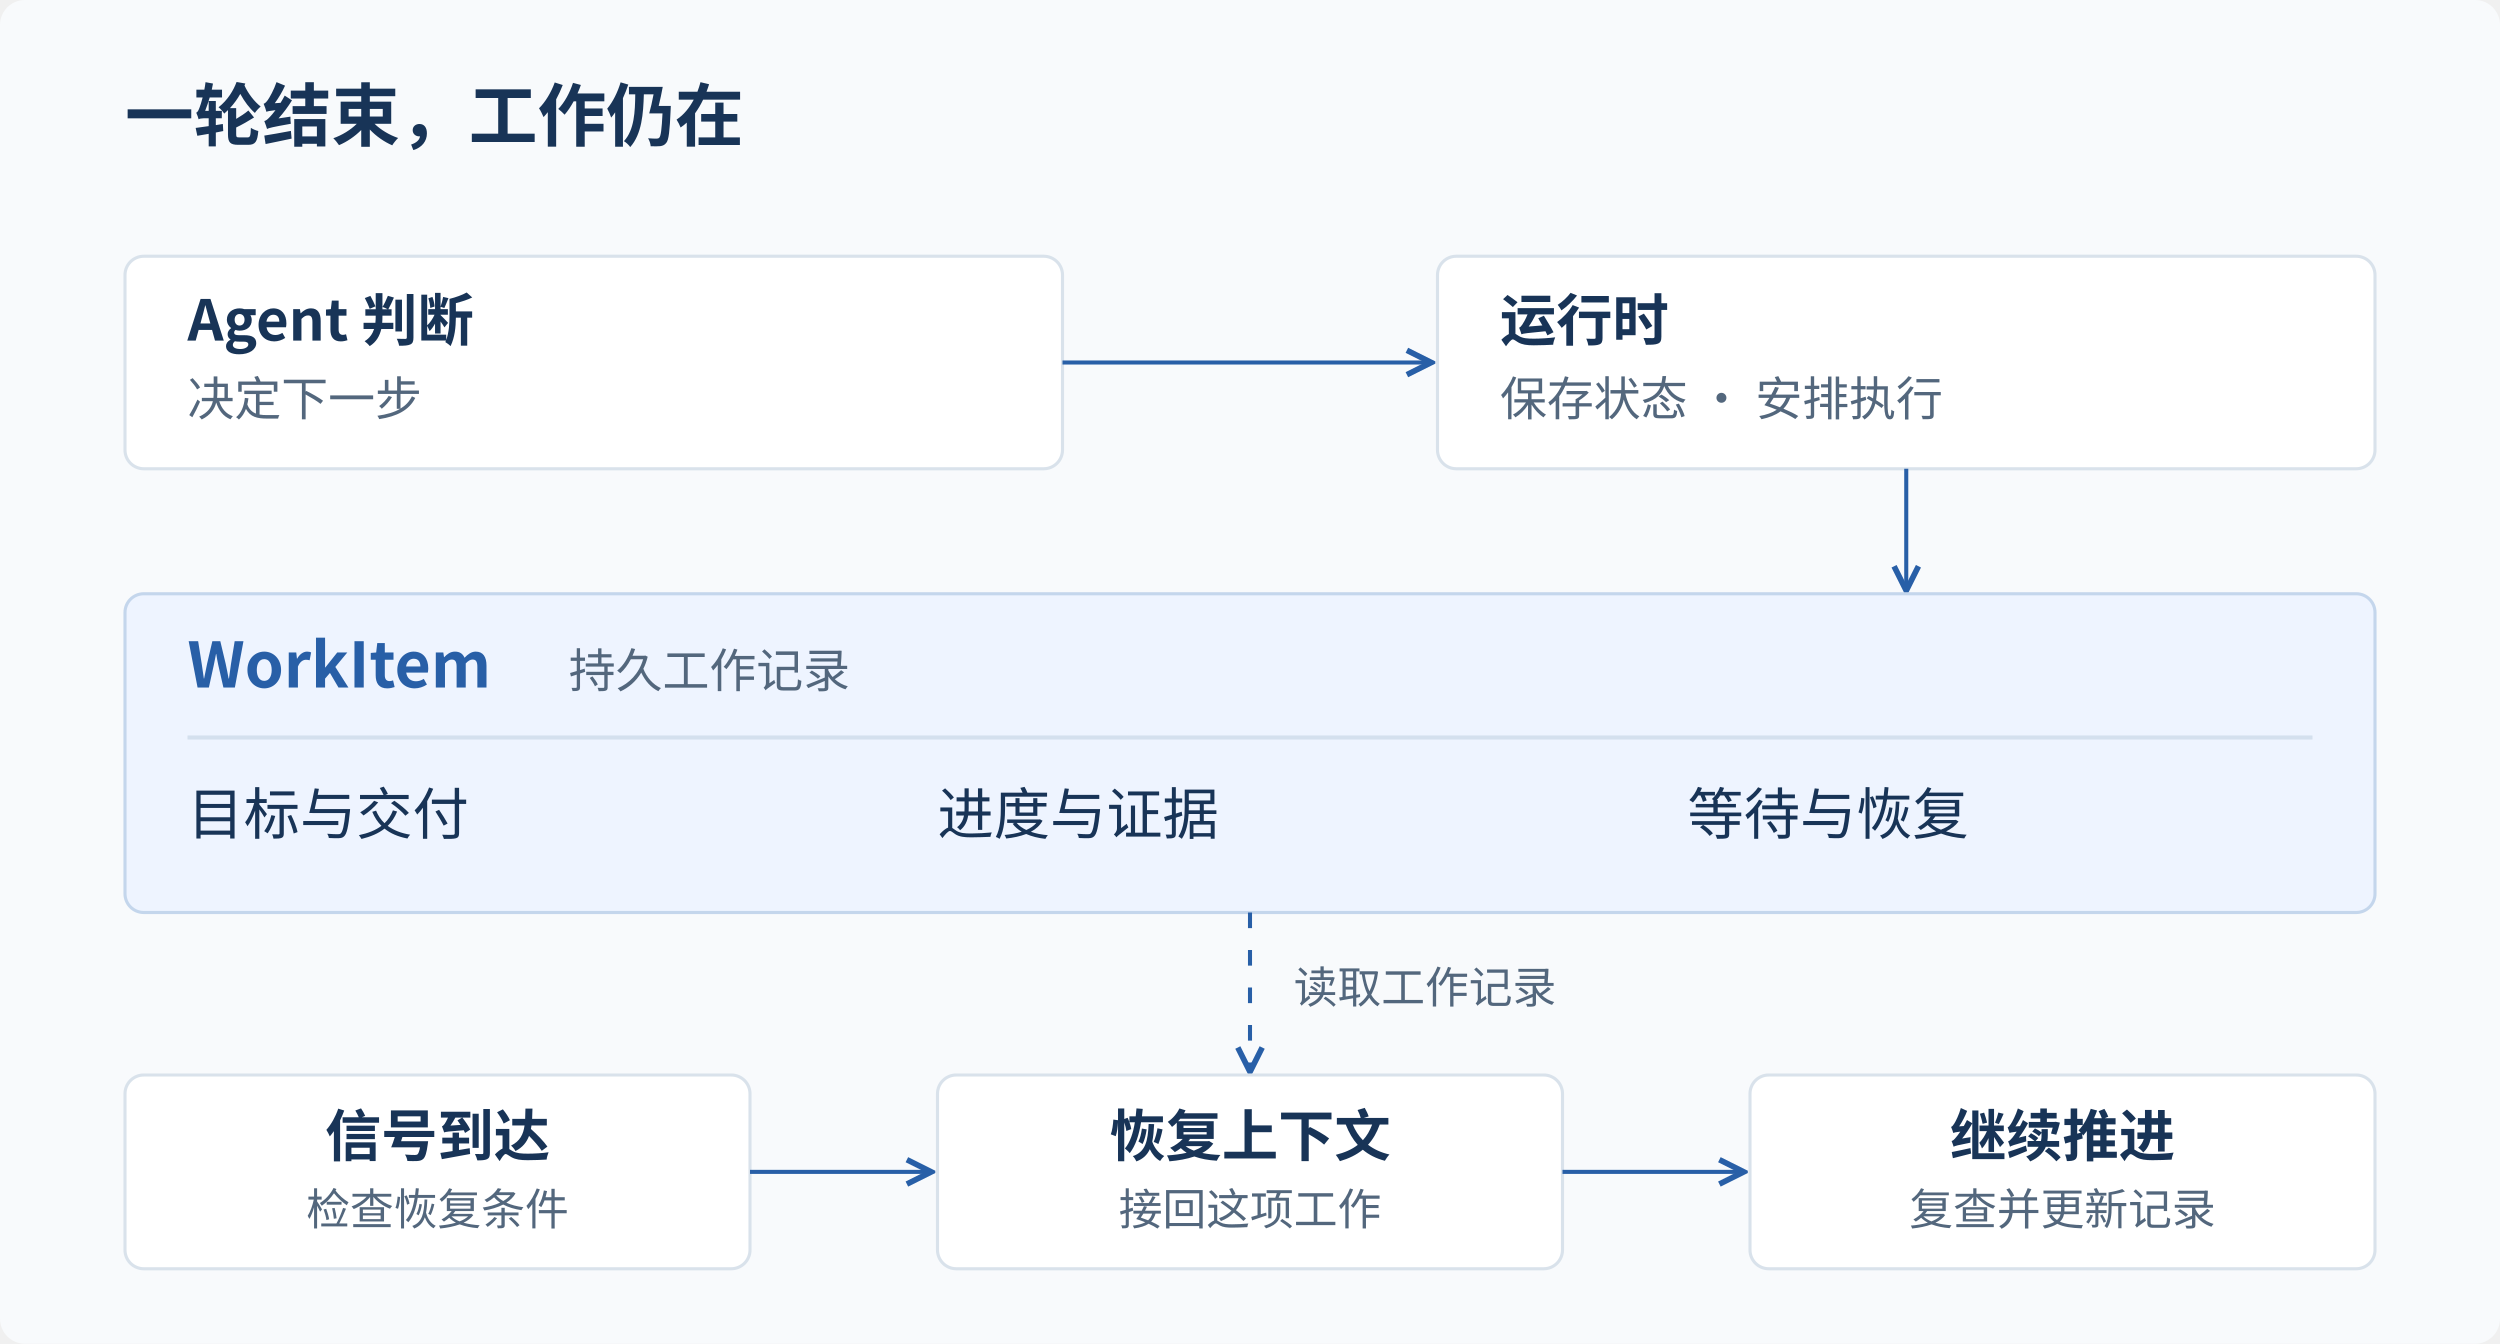
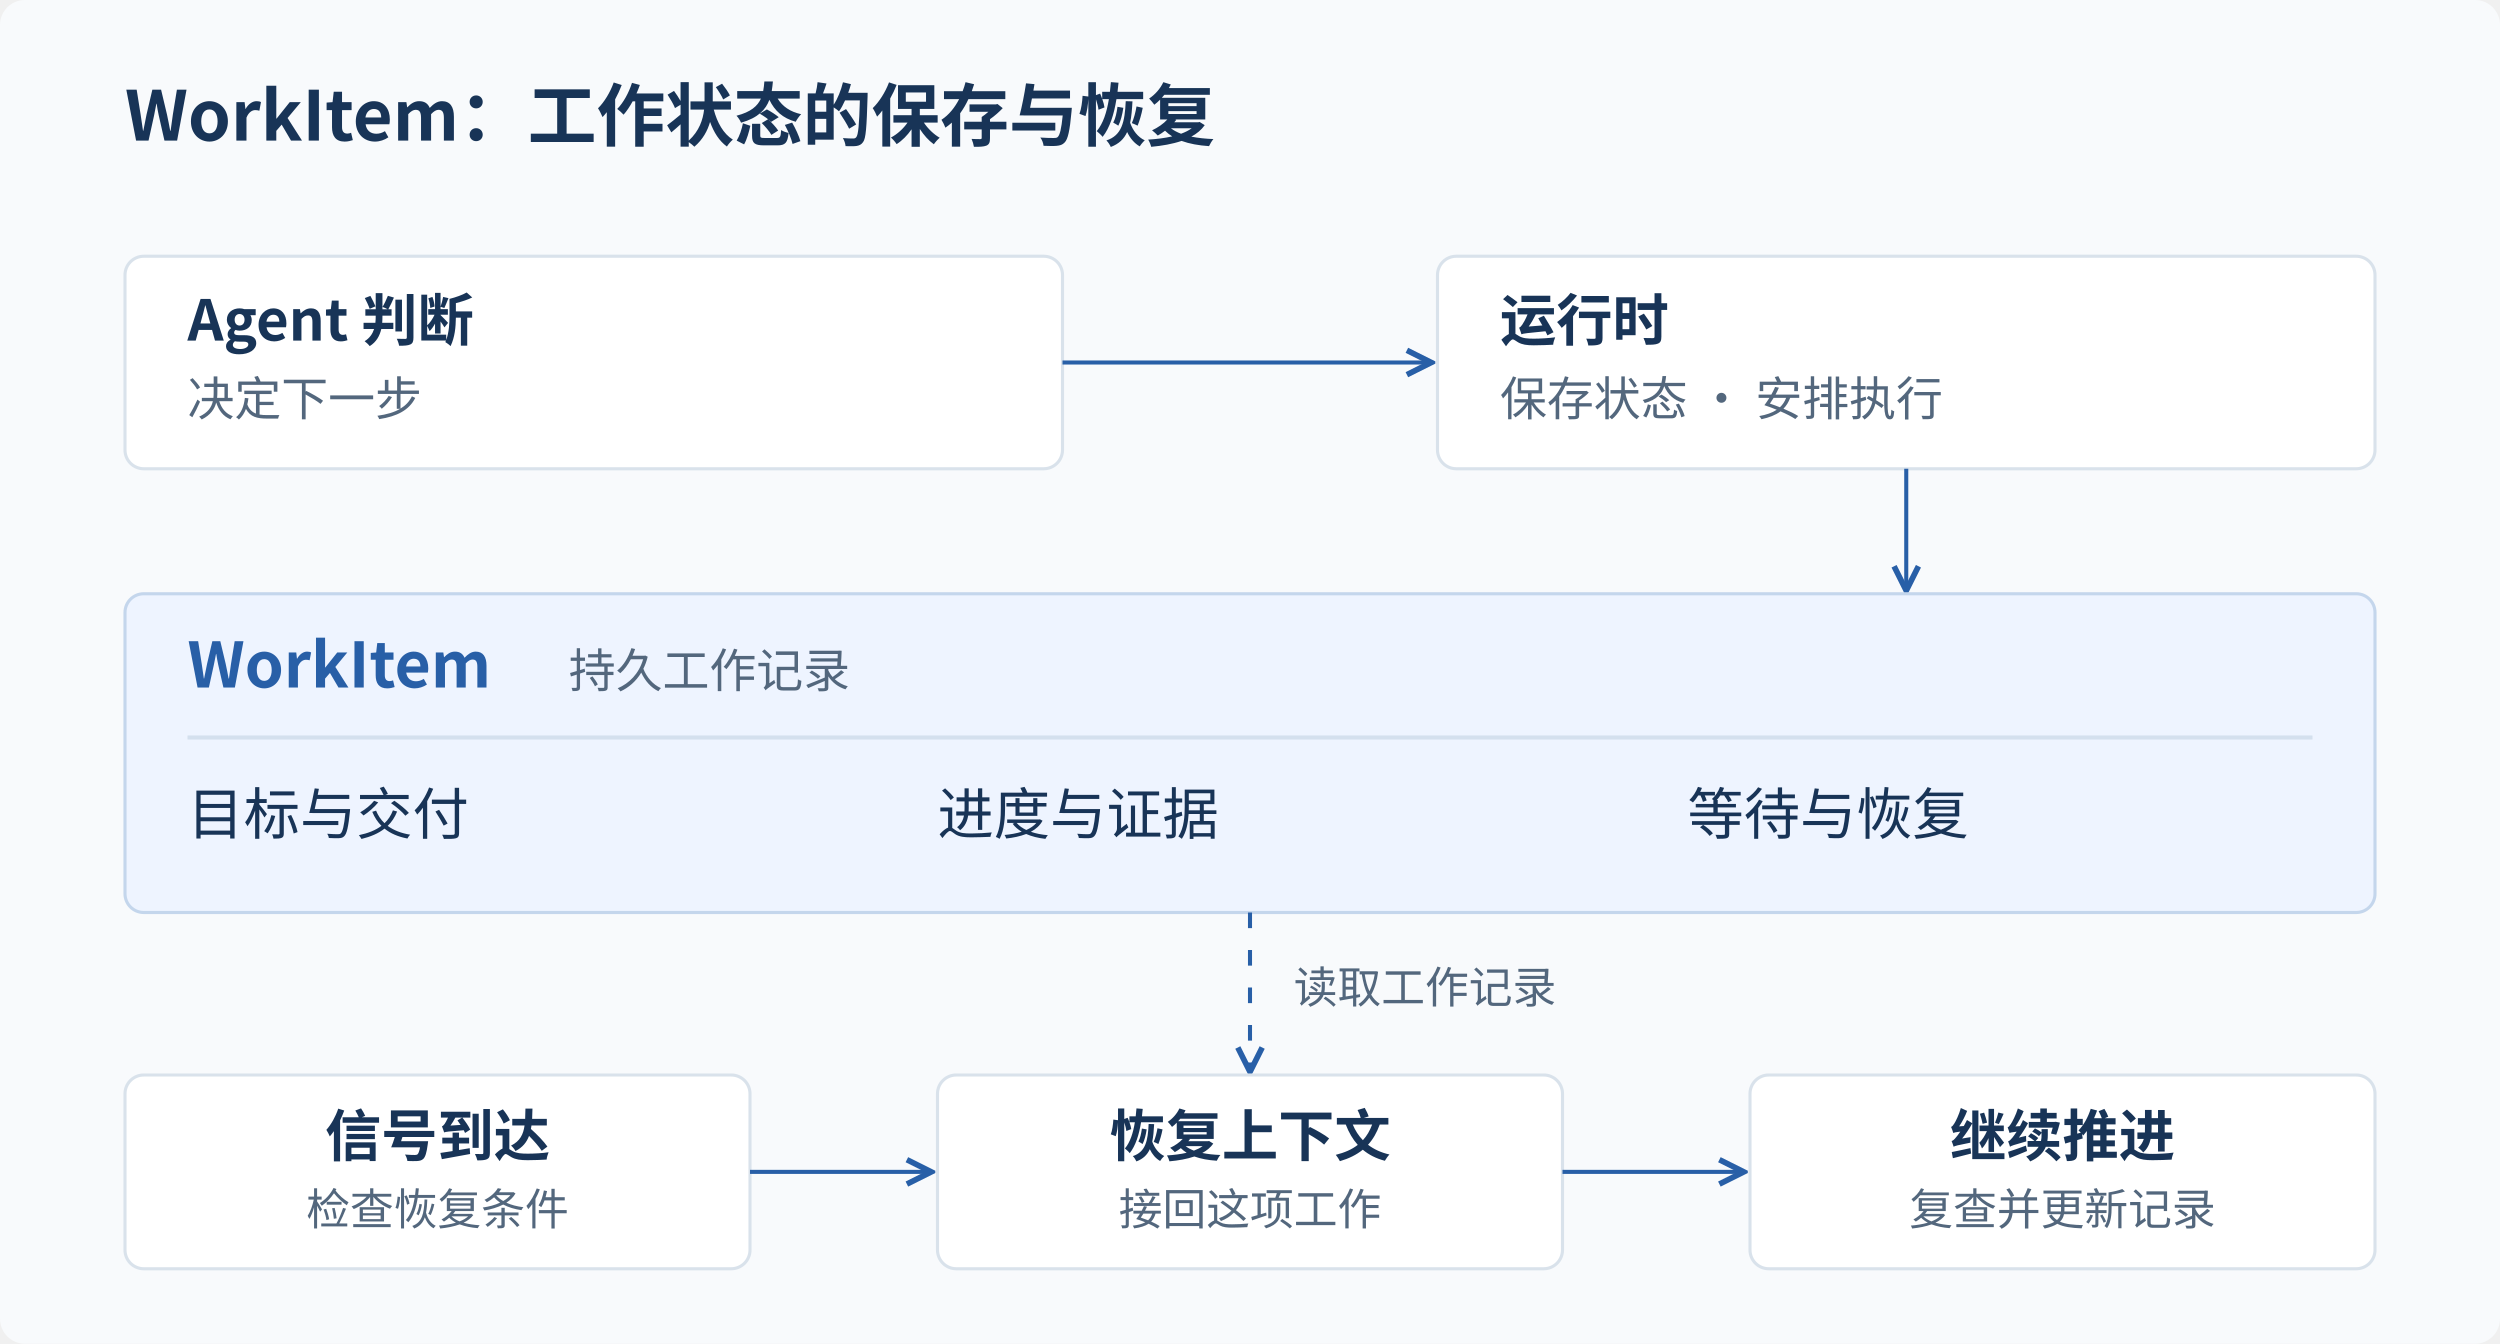
<svg xmlns="http://www.w3.org/2000/svg" width="800" height="430" viewBox="0 0 800 430" role="img" aria-labelledby="title desc">
  <defs>
    <marker id="arrow" markerWidth="8" markerHeight="8" refX="7" refY="4" orient="auto-start-reverse">
      <path d="M1 1L7 4L1 7" fill="none" stroke="#285fa7" stroke-width="1.4" />
    </marker>
  </defs>
  <rect width="800" height="430" rx="8" fill="#f8fafc" />
  <g font-family="Noto Sans CJK SC, sans-serif">
-     <text x="40" y="45" font-size="22" fill="#183457" font-weight="600" text-anchor="start">一轮结束，工作仍在</text>
+     <text x="40" y="45" font-size="22" fill="#183457" font-weight="600" text-anchor="start">WorkItem：工作状态的保存与恢复</text>
    <rect x="40" y="82" width="300" height="68" rx="6" fill="#fff" stroke="#d9e2eb" />
    <text x="60" y="109" font-size="18" fill="#183457" font-weight="600" text-anchor="start">Agent 判断</text>
    <text x="60" y="133" font-size="15" fill="#53677d" font-weight="400" text-anchor="start">决定下一步</text>
    <rect x="460" y="82" width="300" height="68" rx="6" fill="#fff" stroke="#d9e2eb" />
    <text x="480" y="109" font-size="18" fill="#183457" font-weight="600" text-anchor="start">运行时</text>
    <text x="480" y="133" font-size="15" fill="#53677d" font-weight="400" text-anchor="start">保存状态 · 安排执行</text>
    <path d="M340 116H458" fill="none" stroke="#285fa7" stroke-width="1.3" marker-end="url(#arrow)" />
    <path d="M610 150V189" fill="none" stroke="#285fa7" stroke-width="1.3" marker-end="url(#arrow)" />
    <rect x="40" y="190" width="720" height="102" rx="6" fill="#eef4ff" stroke="#c4d6ec" />
    <text x="60" y="220" font-size="20" fill="#285fa7" font-weight="600" text-anchor="start">WorkItem</text>
    <text x="182" y="220" font-size="15" fill="#53677d" font-weight="400" text-anchor="start">持久工作记录</text>
    <path d="M60 236H740" fill="none" stroke="#d4e0ee" stroke-width="1.3" />
    <text x="60" y="267" font-size="18" fill="#183457" font-weight="400" text-anchor="start">目标与交付</text>
    <text x="300" y="267" font-size="18" fill="#183457" font-weight="400" text-anchor="start">进度与证据</text>
    <text x="540" y="267" font-size="18" fill="#183457" font-weight="400" text-anchor="start">等待与恢复</text>
    <path d="M400 292V343" fill="none" stroke="#285fa7" stroke-width="1.3" marker-end="url(#arrow)" stroke-dasharray="5 7" />
    <text x="414" y="321" font-size="14" fill="#53677d" font-weight="400" text-anchor="start">读取工作记录</text>
    <rect x="40" y="344" width="200" height="62" rx="6" fill="#fff" stroke="#d9e2eb" />
    <text x="140" y="370" font-size="18" fill="#183457" font-weight="600" text-anchor="middle">信号到达</text>
    <text x="140" y="392" font-size="14" fill="#53677d" font-weight="400" text-anchor="middle">检查恢复条件</text>
    <path d="M240 375H298" fill="none" stroke="#285fa7" stroke-width="1.3" marker-end="url(#arrow)" />
    <rect x="300" y="344" width="200" height="62" rx="6" fill="#fff" stroke="#d9e2eb" />
    <text x="400" y="370" font-size="18" fill="#183457" font-weight="600" text-anchor="middle">恢复上下文</text>
    <text x="400" y="392" font-size="14" fill="#53677d" font-weight="400" text-anchor="middle">接回这项工作</text>
    <path d="M500 375H558" fill="none" stroke="#285fa7" stroke-width="1.3" marker-end="url(#arrow)" />
    <rect x="560" y="344" width="200" height="62" rx="6" fill="#fff" stroke="#d9e2eb" />
    <text x="660" y="370" font-size="18" fill="#183457" font-weight="600" text-anchor="middle">继续推进</text>
    <text x="660" y="392" font-size="14" fill="#53677d" font-weight="400" text-anchor="middle">复查并更新记录</text>
  </g>
</svg>
